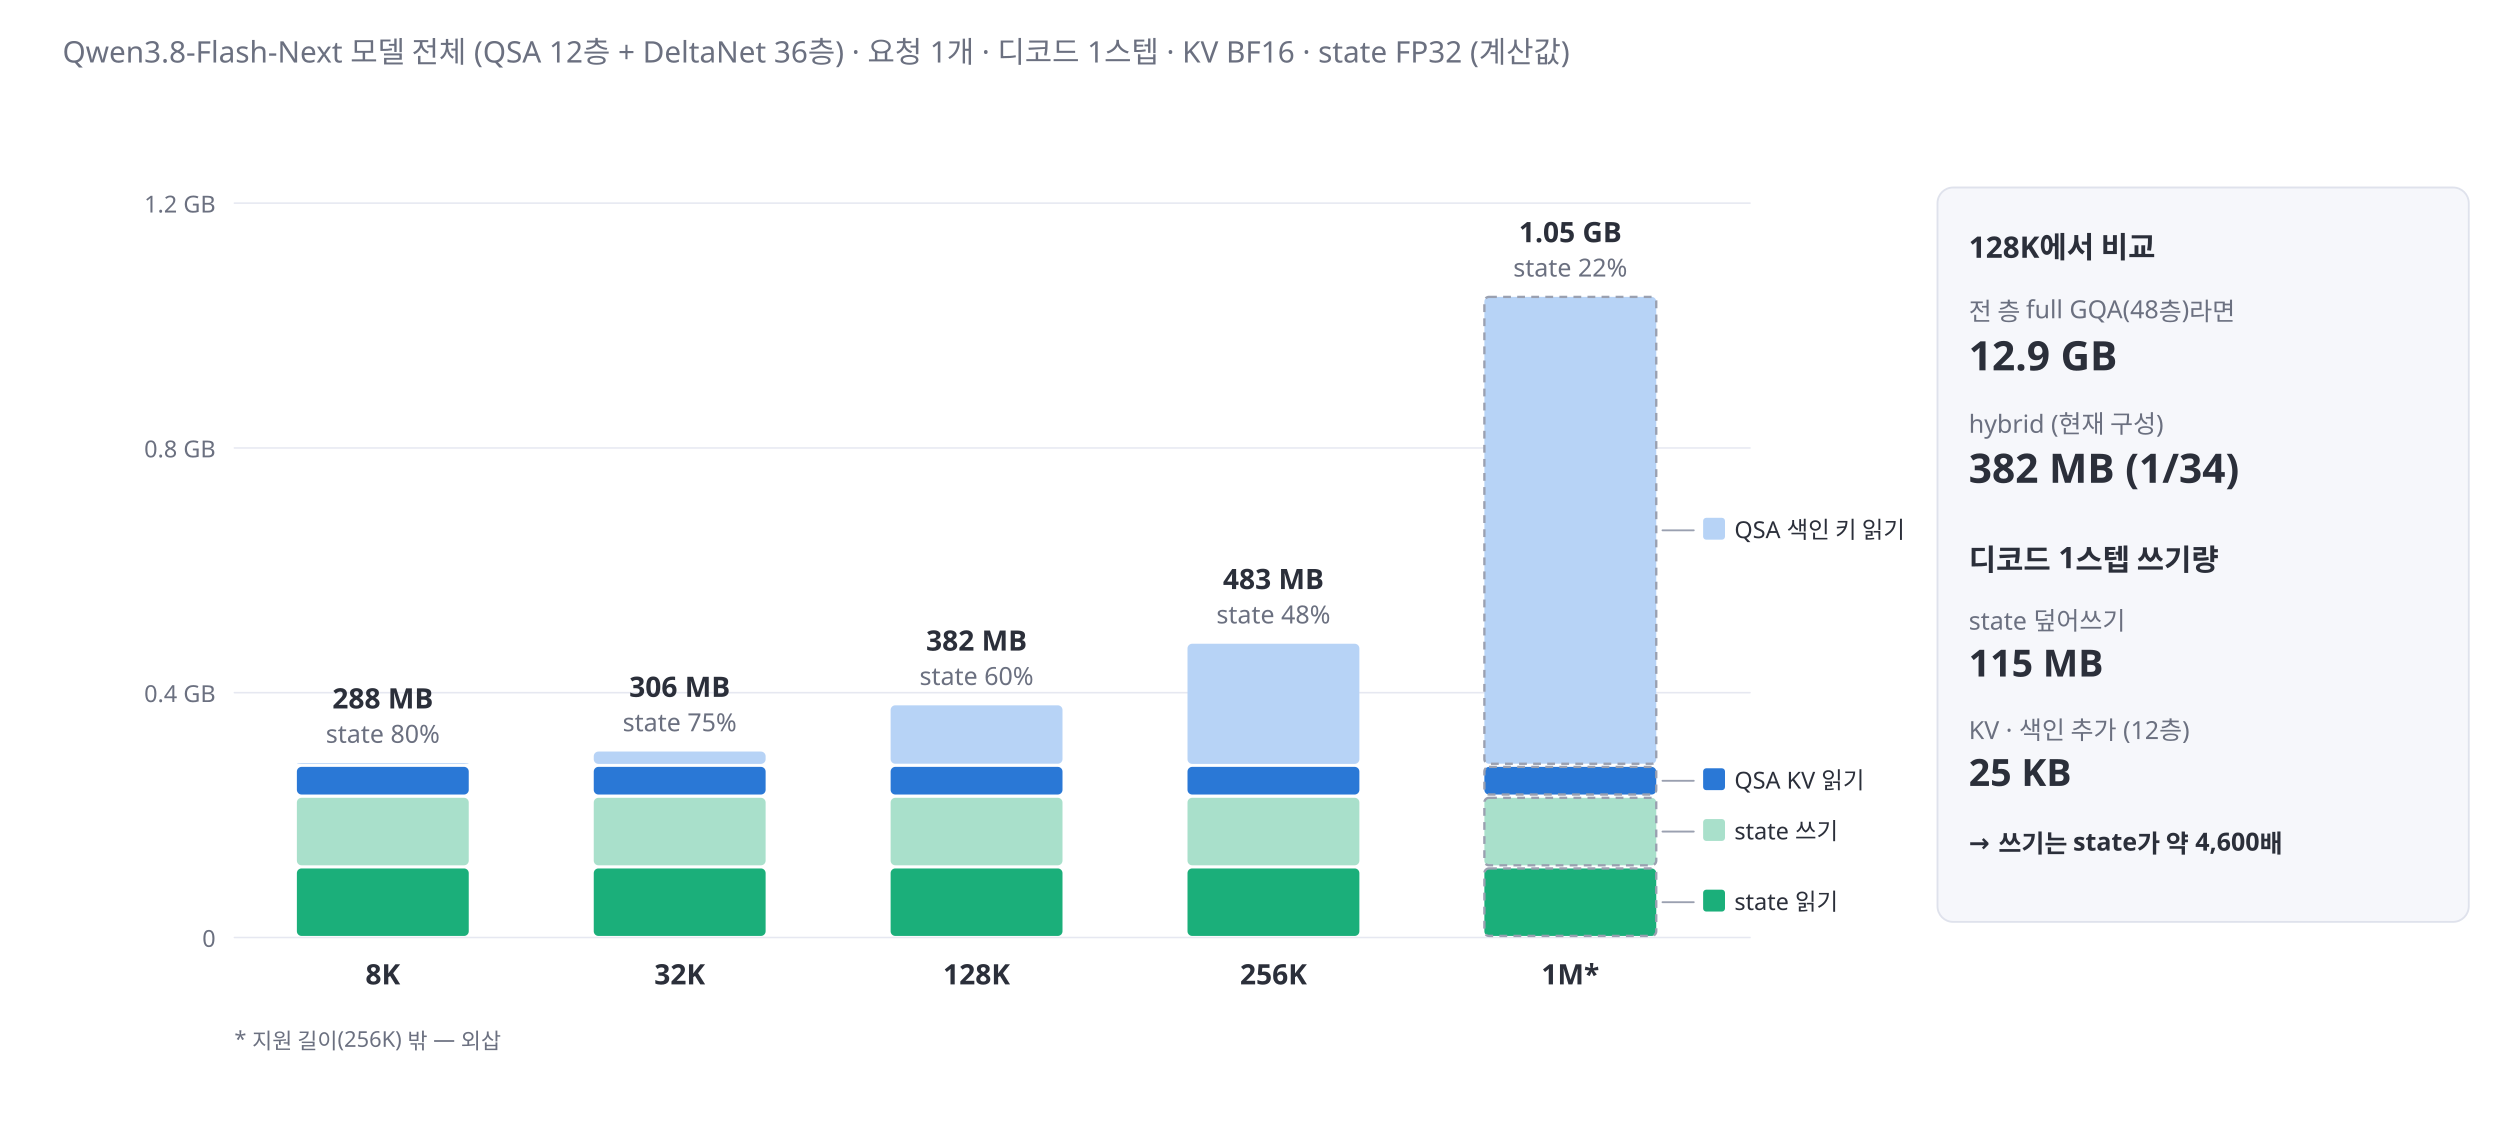
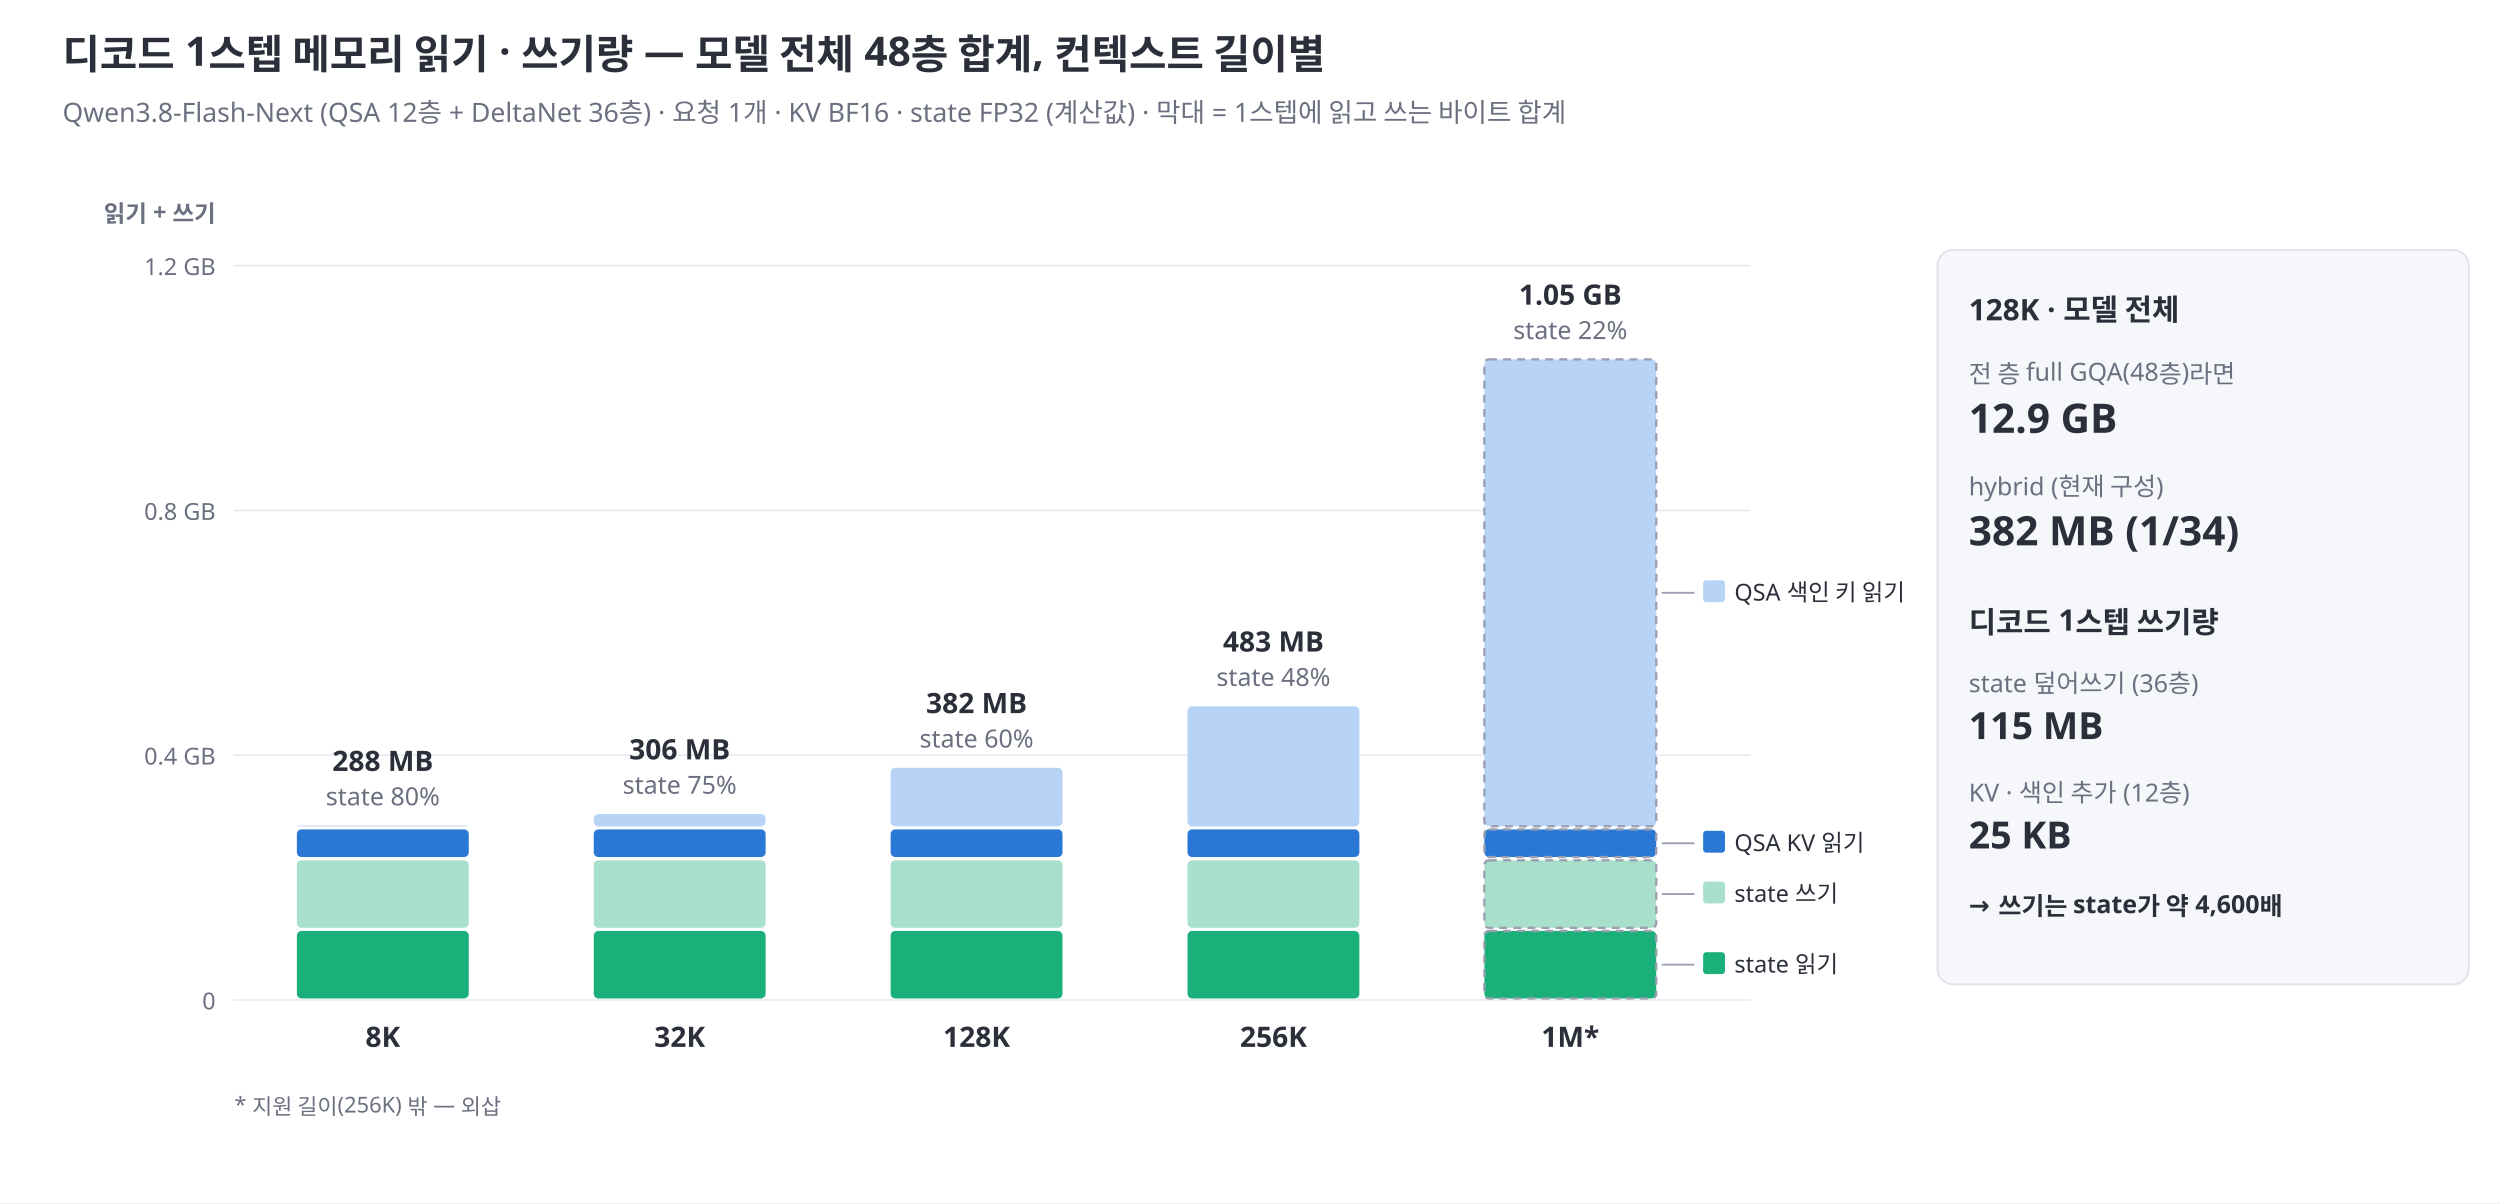
- <svg xmlns="http://www.w3.org/2000/svg" viewBox="0 0 1600 720" width="1600" height="720">
+ <svg xmlns="http://www.w3.org/2000/svg" viewBox="0 0 1600 770" width="1600" height="770">
  <rect width="100%" height="100%" fill="#ffffff" />
-   <text x="40.0" y="40.0" font-family="'Noto Sans KR','Malgun Gothic',sans-serif" font-size="19" text-anchor="start" font-weight="400" fill="#6b7080">Qwen3.8-Flash-Next 모델 전체 (QSA 12층 + DeltaNet 36층) · 요청 1개 · 디코드 1스텝 · KV BF16 · state FP32 (계산값)</text>
-   <line x1="150.0" y1="600.0" x2="1120.0" y2="600.0" stroke="#e6e8f1" stroke-width="1" stroke-linecap="round" />
-   <text x="138.0" y="606.0" font-family="'Noto Sans KR','Malgun Gothic',sans-serif" font-size="15" text-anchor="end" font-weight="400" fill="#6b7080">0</text>
-   <line x1="150.0" y1="443.3" x2="1120.0" y2="443.3" stroke="#e6e8f1" stroke-width="1" stroke-linecap="round" />
-   <text x="138.0" y="449.3" font-family="'Noto Sans KR','Malgun Gothic',sans-serif" font-size="15" text-anchor="end" font-weight="400" fill="#6b7080">0.4 GB</text>
-   <line x1="150.0" y1="286.7" x2="1120.0" y2="286.7" stroke="#e6e8f1" stroke-width="1" stroke-linecap="round" />
-   <text x="138.0" y="292.7" font-family="'Noto Sans KR','Malgun Gothic',sans-serif" font-size="15" text-anchor="end" font-weight="400" fill="#6b7080">0.8 GB</text>
-   <line x1="150.0" y1="130.0" x2="1120.0" y2="130.0" stroke="#e6e8f1" stroke-width="1" stroke-linecap="round" />
-   <text x="138.0" y="136.0" font-family="'Noto Sans KR','Malgun Gothic',sans-serif" font-size="15" text-anchor="end" font-weight="400" fill="#6b7080">1.2 GB</text>
-   <rect x="190.0" y="555.8" width="110.0" height="43.2" rx="3" fill="#1baf7a" stroke="none" stroke-width="1.5" />
-   <rect x="190.0" y="510.6" width="110.0" height="43.2" rx="3" fill="#a9e0cb" stroke="none" stroke-width="1.5" />
-   <rect x="190.0" y="490.8" width="110.0" height="17.7" rx="3" fill="#2a78d6" stroke="none" stroke-width="1.5" />
-   <rect x="190.0" y="488.4" width="110.0" height="0.5" rx="3" fill="#b7d3f6" stroke="none" stroke-width="1.5" />
-   <text x="245.0" y="453.4" font-family="'Noto Sans KR','Malgun Gothic',sans-serif" font-size="18" text-anchor="middle" font-weight="700" fill="#2b2f3a">288 MB</text>
-   <text x="245.0" y="475.4" font-family="'Noto Sans KR','Malgun Gothic',sans-serif" font-size="16" text-anchor="middle" font-weight="400" fill="#6b7080">state 80%</text>
-   <text x="245.0" y="630.0" font-family="'Noto Sans KR','Malgun Gothic',sans-serif" font-size="18" text-anchor="middle" font-weight="700" fill="#2b2f3a">8K</text>
-   <rect x="380.0" y="555.8" width="110.0" height="43.2" rx="3" fill="#1baf7a" stroke="none" stroke-width="1.5" />
-   <rect x="380.0" y="510.6" width="110.0" height="43.2" rx="3" fill="#a9e0cb" stroke="none" stroke-width="1.5" />
-   <rect x="380.0" y="490.8" width="110.0" height="17.7" rx="3" fill="#2a78d6" stroke="none" stroke-width="1.5" />
-   <rect x="380.0" y="481.0" width="110.0" height="7.9" rx="3" fill="#b7d3f6" stroke="none" stroke-width="1.5" />
-   <text x="435.0" y="446.0" font-family="'Noto Sans KR','Malgun Gothic',sans-serif" font-size="18" text-anchor="middle" font-weight="700" fill="#2b2f3a">306 MB</text>
-   <text x="435.0" y="468.0" font-family="'Noto Sans KR','Malgun Gothic',sans-serif" font-size="16" text-anchor="middle" font-weight="400" fill="#6b7080">state 75%</text>
-   <text x="435.0" y="630.0" font-family="'Noto Sans KR','Malgun Gothic',sans-serif" font-size="18" text-anchor="middle" font-weight="700" fill="#2b2f3a">32K</text>
-   <rect x="570.0" y="555.8" width="110.0" height="43.2" rx="3" fill="#1baf7a" stroke="none" stroke-width="1.5" />
-   <rect x="570.0" y="510.6" width="110.0" height="43.2" rx="3" fill="#a9e0cb" stroke="none" stroke-width="1.5" />
-   <rect x="570.0" y="490.8" width="110.0" height="17.7" rx="3" fill="#2a78d6" stroke="none" stroke-width="1.5" />
-   <rect x="570.0" y="451.4" width="110.0" height="37.4" rx="3" fill="#b7d3f6" stroke="none" stroke-width="1.5" />
-   <text x="625.0" y="416.4" font-family="'Noto Sans KR','Malgun Gothic',sans-serif" font-size="18" text-anchor="middle" font-weight="700" fill="#2b2f3a">382 MB</text>
-   <text x="625.0" y="438.4" font-family="'Noto Sans KR','Malgun Gothic',sans-serif" font-size="16" text-anchor="middle" font-weight="400" fill="#6b7080">state 60%</text>
-   <text x="625.0" y="630.0" font-family="'Noto Sans KR','Malgun Gothic',sans-serif" font-size="18" text-anchor="middle" font-weight="700" fill="#2b2f3a">128K</text>
-   <rect x="760.0" y="555.8" width="110.0" height="43.2" rx="3" fill="#1baf7a" stroke="none" stroke-width="1.5" />
-   <rect x="760.0" y="510.6" width="110.0" height="43.2" rx="3" fill="#a9e0cb" stroke="none" stroke-width="1.5" />
-   <rect x="760.0" y="490.8" width="110.0" height="17.7" rx="3" fill="#2a78d6" stroke="none" stroke-width="1.5" />
-   <rect x="760.0" y="412.0" width="110.0" height="76.9" rx="3" fill="#b7d3f6" stroke="none" stroke-width="1.5" />
-   <text x="815.0" y="377.0" font-family="'Noto Sans KR','Malgun Gothic',sans-serif" font-size="18" text-anchor="middle" font-weight="700" fill="#2b2f3a">483 MB</text>
-   <text x="815.0" y="399.0" font-family="'Noto Sans KR','Malgun Gothic',sans-serif" font-size="16" text-anchor="middle" font-weight="400" fill="#6b7080">state 48%</text>
-   <text x="815.0" y="630.0" font-family="'Noto Sans KR','Malgun Gothic',sans-serif" font-size="18" text-anchor="middle" font-weight="700" fill="#2b2f3a">256K</text>
-   <rect x="950.0" y="555.8" width="110.0" height="43.2" rx="3" fill="#1baf7a" stroke="#9aa0b0" stroke-width="1.5" stroke-dasharray="5 4" />
-   <rect x="950.0" y="510.6" width="110.0" height="43.2" rx="3" fill="#a9e0cb" stroke="#9aa0b0" stroke-width="1.5" stroke-dasharray="5 4" />
-   <rect x="950.0" y="490.8" width="110.0" height="17.7" rx="3" fill="#2a78d6" stroke="#9aa0b0" stroke-width="1.5" stroke-dasharray="5 4" />
-   <rect x="950.0" y="190.0" width="110.0" height="298.8" rx="3" fill="#b7d3f6" stroke="#9aa0b0" stroke-width="1.5" stroke-dasharray="5 4" />
-   <text x="1005.0" y="155.0" font-family="'Noto Sans KR','Malgun Gothic',sans-serif" font-size="18" text-anchor="middle" font-weight="700" fill="#2b2f3a">1.05 GB</text>
-   <text x="1005.0" y="177.0" font-family="'Noto Sans KR','Malgun Gothic',sans-serif" font-size="16" text-anchor="middle" font-weight="400" fill="#6b7080">state 22%</text>
-   <text x="1005.0" y="630.0" font-family="'Noto Sans KR','Malgun Gothic',sans-serif" font-size="18" text-anchor="middle" font-weight="700" fill="#2b2f3a">1M*</text>
-   <line x1="1064.0" y1="577.4" x2="1084.0" y2="577.4" stroke="#9aa0b0" stroke-width="1.2" stroke-linecap="round" />
-   <rect x="1090.0" y="569.4" width="14.0" height="14.0" rx="2" fill="#1baf7a" stroke="none" stroke-width="1.5" />
-   <text x="1110.0" y="582.4" font-family="'Noto Sans KR','Malgun Gothic',sans-serif" font-size="15" text-anchor="start" font-weight="400" fill="#2b2f3a">state 읽기</text>
-   <line x1="1064.0" y1="532.2" x2="1084.0" y2="532.2" stroke="#9aa0b0" stroke-width="1.2" stroke-linecap="round" />
-   <rect x="1090.0" y="524.2" width="14.0" height="14.0" rx="2" fill="#a9e0cb" stroke="none" stroke-width="1.5" />
-   <text x="1110.0" y="537.2" font-family="'Noto Sans KR','Malgun Gothic',sans-serif" font-size="15" text-anchor="start" font-weight="400" fill="#2b2f3a">state 쓰기</text>
-   <line x1="1064.0" y1="499.7" x2="1084.0" y2="499.7" stroke="#9aa0b0" stroke-width="1.2" stroke-linecap="round" />
-   <rect x="1090.0" y="491.7" width="14.0" height="14.0" rx="2" fill="#2a78d6" stroke="none" stroke-width="1.5" />
-   <text x="1110.0" y="504.7" font-family="'Noto Sans KR','Malgun Gothic',sans-serif" font-size="15" text-anchor="start" font-weight="400" fill="#2b2f3a">QSA KV 읽기</text>
-   <line x1="1064.0" y1="339.4" x2="1084.0" y2="339.4" stroke="#9aa0b0" stroke-width="1.2" stroke-linecap="round" />
-   <rect x="1090.0" y="331.4" width="14.0" height="14.0" rx="2" fill="#b7d3f6" stroke="none" stroke-width="1.5" />
-   <text x="1110.0" y="344.4" font-family="'Noto Sans KR','Malgun Gothic',sans-serif" font-size="15" text-anchor="start" font-weight="400" fill="#2b2f3a">QSA 색인 키 읽기</text>
-   <text x="150.0" y="670.0" font-family="'Noto Sans KR','Malgun Gothic',sans-serif" font-size="14" text-anchor="start" font-weight="400" fill="#6b7080">* 지원 길이(256K) 밖 — 외삽</text>
-   <rect x="1240.0" y="120.0" width="340.0" height="470.0" rx="10" fill="#f6f7fb" stroke="#dfe2ec" stroke-width="1.2" />
-   <text x="1260.0" y="165.0" font-family="'Noto Sans KR','Malgun Gothic',sans-serif" font-size="19" text-anchor="start" font-weight="700" fill="#2b2f3a">128K에서 비교</text>
-   <text x="1260.0" y="205.0" font-family="'Noto Sans KR','Malgun Gothic',sans-serif" font-size="16" text-anchor="start" font-weight="400" fill="#6b7080">전 층 full GQA(48층)라면</text>
-   <text x="1260.0" y="237.0" font-family="'Noto Sans KR','Malgun Gothic',sans-serif" font-size="26" text-anchor="start" font-weight="700" fill="#2b2f3a">12.9 GB</text>
-   <text x="1260.0" y="277.0" font-family="'Noto Sans KR','Malgun Gothic',sans-serif" font-size="16" text-anchor="start" font-weight="400" fill="#6b7080">hybrid (현재 구성)</text>
-   <text x="1260.0" y="309.0" font-family="'Noto Sans KR','Malgun Gothic',sans-serif" font-size="26" text-anchor="start" font-weight="700" fill="#2b2f3a">382 MB (1/34)</text>
-   <text x="1260.0" y="365.0" font-family="'Noto Sans KR','Malgun Gothic',sans-serif" font-size="19" text-anchor="start" font-weight="700" fill="#2b2f3a">디코드 1스텝 쓰기량</text>
-   <text x="1260.0" y="403.0" font-family="'Noto Sans KR','Malgun Gothic',sans-serif" font-size="16" text-anchor="start" font-weight="400" fill="#6b7080">state 덮어쓰기</text>
-   <text x="1260.0" y="433.0" font-family="'Noto Sans KR','Malgun Gothic',sans-serif" font-size="24" text-anchor="start" font-weight="700" fill="#2b2f3a">115 MB</text>
-   <text x="1260.0" y="473.0" font-family="'Noto Sans KR','Malgun Gothic',sans-serif" font-size="16" text-anchor="start" font-weight="400" fill="#6b7080">KV · 색인 추가 (12층)</text>
-   <text x="1260.0" y="503.0" font-family="'Noto Sans KR','Malgun Gothic',sans-serif" font-size="24" text-anchor="start" font-weight="700" fill="#2b2f3a">25 KB</text>
-   <text x="1260.0" y="545.0" font-family="'Noto Sans KR','Malgun Gothic',sans-serif" font-size="16" text-anchor="start" font-weight="700" fill="#2b2f3a">→ 쓰기는 state가 약 4,600배</text>
+   <text x="40.0" y="44.0" font-family="'Noto Sans KR','Malgun Gothic',sans-serif" font-size="26" text-anchor="start" font-weight="700" fill="#2b2f3a">디코드 1스텝 메모리 읽기 · 쓰기량 — 모델 전체 48층 합계, 컨텍스트 길이별</text>
+   <text x="40.0" y="78.0" font-family="'Noto Sans KR','Malgun Gothic',sans-serif" font-size="17" text-anchor="start" font-weight="400" fill="#6b7080">Qwen3.8-Flash-Next (QSA 12층 + DeltaNet 36층) · 요청 1개 · KV BF16 · state FP32 (계산값) · 막대 = 1스텝에 읽고 쓰는 바이트 합계</text>
+   <text x="138.0" y="142.0" font-family="'Noto Sans KR','Malgun Gothic',sans-serif" font-size="15" text-anchor="end" font-weight="700" fill="#6b7080">읽기 + 쓰기</text>
+   <line x1="150.0" y1="640.0" x2="1120.0" y2="640.0" stroke="#e6e8f1" stroke-width="1" stroke-linecap="round" />
+   <text x="138.0" y="646.0" font-family="'Noto Sans KR','Malgun Gothic',sans-serif" font-size="15" text-anchor="end" font-weight="400" fill="#6b7080">0</text>
+   <line x1="150.0" y1="483.3" x2="1120.0" y2="483.3" stroke="#e6e8f1" stroke-width="1" stroke-linecap="round" />
+   <text x="138.0" y="489.3" font-family="'Noto Sans KR','Malgun Gothic',sans-serif" font-size="15" text-anchor="end" font-weight="400" fill="#6b7080">0.4 GB</text>
+   <line x1="150.0" y1="326.7" x2="1120.0" y2="326.7" stroke="#e6e8f1" stroke-width="1" stroke-linecap="round" />
+   <text x="138.0" y="332.7" font-family="'Noto Sans KR','Malgun Gothic',sans-serif" font-size="15" text-anchor="end" font-weight="400" fill="#6b7080">0.8 GB</text>
+   <line x1="150.0" y1="170.0" x2="1120.0" y2="170.0" stroke="#e6e8f1" stroke-width="1" stroke-linecap="round" />
+   <text x="138.0" y="176.0" font-family="'Noto Sans KR','Malgun Gothic',sans-serif" font-size="15" text-anchor="end" font-weight="400" fill="#6b7080">1.2 GB</text>
+   <rect x="190.0" y="595.8" width="110.0" height="43.2" rx="3" fill="#1baf7a" stroke="none" stroke-width="1.5" />
+   <rect x="190.0" y="550.6" width="110.0" height="43.2" rx="3" fill="#a9e0cb" stroke="none" stroke-width="1.5" />
+   <rect x="190.0" y="530.8" width="110.0" height="17.7" rx="3" fill="#2a78d6" stroke="none" stroke-width="1.5" />
+   <rect x="190.0" y="528.4" width="110.0" height="0.5" rx="3" fill="#b7d3f6" stroke="none" stroke-width="1.5" />
+   <text x="245.0" y="493.4" font-family="'Noto Sans KR','Malgun Gothic',sans-serif" font-size="18" text-anchor="middle" font-weight="700" fill="#2b2f3a">288 MB</text>
+   <text x="245.0" y="515.4" font-family="'Noto Sans KR','Malgun Gothic',sans-serif" font-size="16" text-anchor="middle" font-weight="400" fill="#6b7080">state 80%</text>
+   <text x="245.0" y="670.0" font-family="'Noto Sans KR','Malgun Gothic',sans-serif" font-size="18" text-anchor="middle" font-weight="700" fill="#2b2f3a">8K</text>
+   <rect x="380.0" y="595.8" width="110.0" height="43.2" rx="3" fill="#1baf7a" stroke="none" stroke-width="1.5" />
+   <rect x="380.0" y="550.6" width="110.0" height="43.2" rx="3" fill="#a9e0cb" stroke="none" stroke-width="1.5" />
+   <rect x="380.0" y="530.8" width="110.0" height="17.7" rx="3" fill="#2a78d6" stroke="none" stroke-width="1.5" />
+   <rect x="380.0" y="521.0" width="110.0" height="7.9" rx="3" fill="#b7d3f6" stroke="none" stroke-width="1.5" />
+   <text x="435.0" y="486.0" font-family="'Noto Sans KR','Malgun Gothic',sans-serif" font-size="18" text-anchor="middle" font-weight="700" fill="#2b2f3a">306 MB</text>
+   <text x="435.0" y="508.0" font-family="'Noto Sans KR','Malgun Gothic',sans-serif" font-size="16" text-anchor="middle" font-weight="400" fill="#6b7080">state 75%</text>
+   <text x="435.0" y="670.0" font-family="'Noto Sans KR','Malgun Gothic',sans-serif" font-size="18" text-anchor="middle" font-weight="700" fill="#2b2f3a">32K</text>
+   <rect x="570.0" y="595.8" width="110.0" height="43.2" rx="3" fill="#1baf7a" stroke="none" stroke-width="1.5" />
+   <rect x="570.0" y="550.6" width="110.0" height="43.2" rx="3" fill="#a9e0cb" stroke="none" stroke-width="1.5" />
+   <rect x="570.0" y="530.8" width="110.0" height="17.7" rx="3" fill="#2a78d6" stroke="none" stroke-width="1.5" />
+   <rect x="570.0" y="491.4" width="110.0" height="37.4" rx="3" fill="#b7d3f6" stroke="none" stroke-width="1.5" />
+   <text x="625.0" y="456.4" font-family="'Noto Sans KR','Malgun Gothic',sans-serif" font-size="18" text-anchor="middle" font-weight="700" fill="#2b2f3a">382 MB</text>
+   <text x="625.0" y="478.4" font-family="'Noto Sans KR','Malgun Gothic',sans-serif" font-size="16" text-anchor="middle" font-weight="400" fill="#6b7080">state 60%</text>
+   <text x="625.0" y="670.0" font-family="'Noto Sans KR','Malgun Gothic',sans-serif" font-size="18" text-anchor="middle" font-weight="700" fill="#2b2f3a">128K</text>
+   <rect x="760.0" y="595.8" width="110.0" height="43.2" rx="3" fill="#1baf7a" stroke="none" stroke-width="1.5" />
+   <rect x="760.0" y="550.6" width="110.0" height="43.2" rx="3" fill="#a9e0cb" stroke="none" stroke-width="1.5" />
+   <rect x="760.0" y="530.8" width="110.0" height="17.7" rx="3" fill="#2a78d6" stroke="none" stroke-width="1.5" />
+   <rect x="760.0" y="452.0" width="110.0" height="76.9" rx="3" fill="#b7d3f6" stroke="none" stroke-width="1.5" />
+   <text x="815.0" y="417.0" font-family="'Noto Sans KR','Malgun Gothic',sans-serif" font-size="18" text-anchor="middle" font-weight="700" fill="#2b2f3a">483 MB</text>
+   <text x="815.0" y="439.0" font-family="'Noto Sans KR','Malgun Gothic',sans-serif" font-size="16" text-anchor="middle" font-weight="400" fill="#6b7080">state 48%</text>
+   <text x="815.0" y="670.0" font-family="'Noto Sans KR','Malgun Gothic',sans-serif" font-size="18" text-anchor="middle" font-weight="700" fill="#2b2f3a">256K</text>
+   <rect x="950.0" y="595.8" width="110.0" height="43.2" rx="3" fill="#1baf7a" stroke="#9aa0b0" stroke-width="1.5" stroke-dasharray="5 4" />
+   <rect x="950.0" y="550.6" width="110.0" height="43.2" rx="3" fill="#a9e0cb" stroke="#9aa0b0" stroke-width="1.5" stroke-dasharray="5 4" />
+   <rect x="950.0" y="530.8" width="110.0" height="17.7" rx="3" fill="#2a78d6" stroke="#9aa0b0" stroke-width="1.5" stroke-dasharray="5 4" />
+   <rect x="950.0" y="230.0" width="110.0" height="298.8" rx="3" fill="#b7d3f6" stroke="#9aa0b0" stroke-width="1.5" stroke-dasharray="5 4" />
+   <text x="1005.0" y="195.0" font-family="'Noto Sans KR','Malgun Gothic',sans-serif" font-size="18" text-anchor="middle" font-weight="700" fill="#2b2f3a">1.05 GB</text>
+   <text x="1005.0" y="217.0" font-family="'Noto Sans KR','Malgun Gothic',sans-serif" font-size="16" text-anchor="middle" font-weight="400" fill="#6b7080">state 22%</text>
+   <text x="1005.0" y="670.0" font-family="'Noto Sans KR','Malgun Gothic',sans-serif" font-size="18" text-anchor="middle" font-weight="700" fill="#2b2f3a">1M*</text>
+   <line x1="1064.0" y1="617.4" x2="1084.0" y2="617.4" stroke="#9aa0b0" stroke-width="1.2" stroke-linecap="round" />
+   <rect x="1090.0" y="609.4" width="14.0" height="14.0" rx="2" fill="#1baf7a" stroke="none" stroke-width="1.5" />
+   <text x="1110.0" y="622.4" font-family="'Noto Sans KR','Malgun Gothic',sans-serif" font-size="15" text-anchor="start" font-weight="400" fill="#2b2f3a">state 읽기</text>
+   <line x1="1064.0" y1="572.2" x2="1084.0" y2="572.2" stroke="#9aa0b0" stroke-width="1.2" stroke-linecap="round" />
+   <rect x="1090.0" y="564.2" width="14.0" height="14.0" rx="2" fill="#a9e0cb" stroke="none" stroke-width="1.5" />
+   <text x="1110.0" y="577.2" font-family="'Noto Sans KR','Malgun Gothic',sans-serif" font-size="15" text-anchor="start" font-weight="400" fill="#2b2f3a">state 쓰기</text>
+   <line x1="1064.0" y1="539.7" x2="1084.0" y2="539.7" stroke="#9aa0b0" stroke-width="1.2" stroke-linecap="round" />
+   <rect x="1090.0" y="531.7" width="14.0" height="14.0" rx="2" fill="#2a78d6" stroke="none" stroke-width="1.5" />
+   <text x="1110.0" y="544.7" font-family="'Noto Sans KR','Malgun Gothic',sans-serif" font-size="15" text-anchor="start" font-weight="400" fill="#2b2f3a">QSA KV 읽기</text>
+   <line x1="1064.0" y1="379.4" x2="1084.0" y2="379.4" stroke="#9aa0b0" stroke-width="1.2" stroke-linecap="round" />
+   <rect x="1090.0" y="371.4" width="14.0" height="14.0" rx="2" fill="#b7d3f6" stroke="none" stroke-width="1.5" />
+   <text x="1110.0" y="384.4" font-family="'Noto Sans KR','Malgun Gothic',sans-serif" font-size="15" text-anchor="start" font-weight="400" fill="#2b2f3a">QSA 색인 키 읽기</text>
+   <text x="150.0" y="712.0" font-family="'Noto Sans KR','Malgun Gothic',sans-serif" font-size="14" text-anchor="start" font-weight="400" fill="#6b7080">* 지원 길이(256K) 밖 — 외삽</text>
+   <rect x="1240.0" y="160.0" width="340.0" height="470.0" rx="10" fill="#f6f7fb" stroke="#dfe2ec" stroke-width="1.2" />
+   <text x="1260.0" y="205.0" font-family="'Noto Sans KR','Malgun Gothic',sans-serif" font-size="19" text-anchor="start" font-weight="700" fill="#2b2f3a">128K · 모델 전체</text>
+   <text x="1260.0" y="245.0" font-family="'Noto Sans KR','Malgun Gothic',sans-serif" font-size="16" text-anchor="start" font-weight="400" fill="#6b7080">전 층 full GQA(48층)라면</text>
+   <text x="1260.0" y="277.0" font-family="'Noto Sans KR','Malgun Gothic',sans-serif" font-size="26" text-anchor="start" font-weight="700" fill="#2b2f3a">12.9 GB</text>
+   <text x="1260.0" y="317.0" font-family="'Noto Sans KR','Malgun Gothic',sans-serif" font-size="16" text-anchor="start" font-weight="400" fill="#6b7080">hybrid (현재 구성)</text>
+   <text x="1260.0" y="349.0" font-family="'Noto Sans KR','Malgun Gothic',sans-serif" font-size="26" text-anchor="start" font-weight="700" fill="#2b2f3a">382 MB (1/34)</text>
+   <text x="1260.0" y="405.0" font-family="'Noto Sans KR','Malgun Gothic',sans-serif" font-size="19" text-anchor="start" font-weight="700" fill="#2b2f3a">디코드 1스텝 쓰기량</text>
+   <text x="1260.0" y="443.0" font-family="'Noto Sans KR','Malgun Gothic',sans-serif" font-size="16" text-anchor="start" font-weight="400" fill="#6b7080">state 덮어쓰기 (36층)</text>
+   <text x="1260.0" y="473.0" font-family="'Noto Sans KR','Malgun Gothic',sans-serif" font-size="24" text-anchor="start" font-weight="700" fill="#2b2f3a">115 MB</text>
+   <text x="1260.0" y="513.0" font-family="'Noto Sans KR','Malgun Gothic',sans-serif" font-size="16" text-anchor="start" font-weight="400" fill="#6b7080">KV · 색인 추가 (12층)</text>
+   <text x="1260.0" y="543.0" font-family="'Noto Sans KR','Malgun Gothic',sans-serif" font-size="24" text-anchor="start" font-weight="700" fill="#2b2f3a">25 KB</text>
+   <text x="1260.0" y="585.0" font-family="'Noto Sans KR','Malgun Gothic',sans-serif" font-size="16" text-anchor="start" font-weight="700" fill="#2b2f3a">→ 쓰기는 state가 약 4,600배</text>
</svg>
